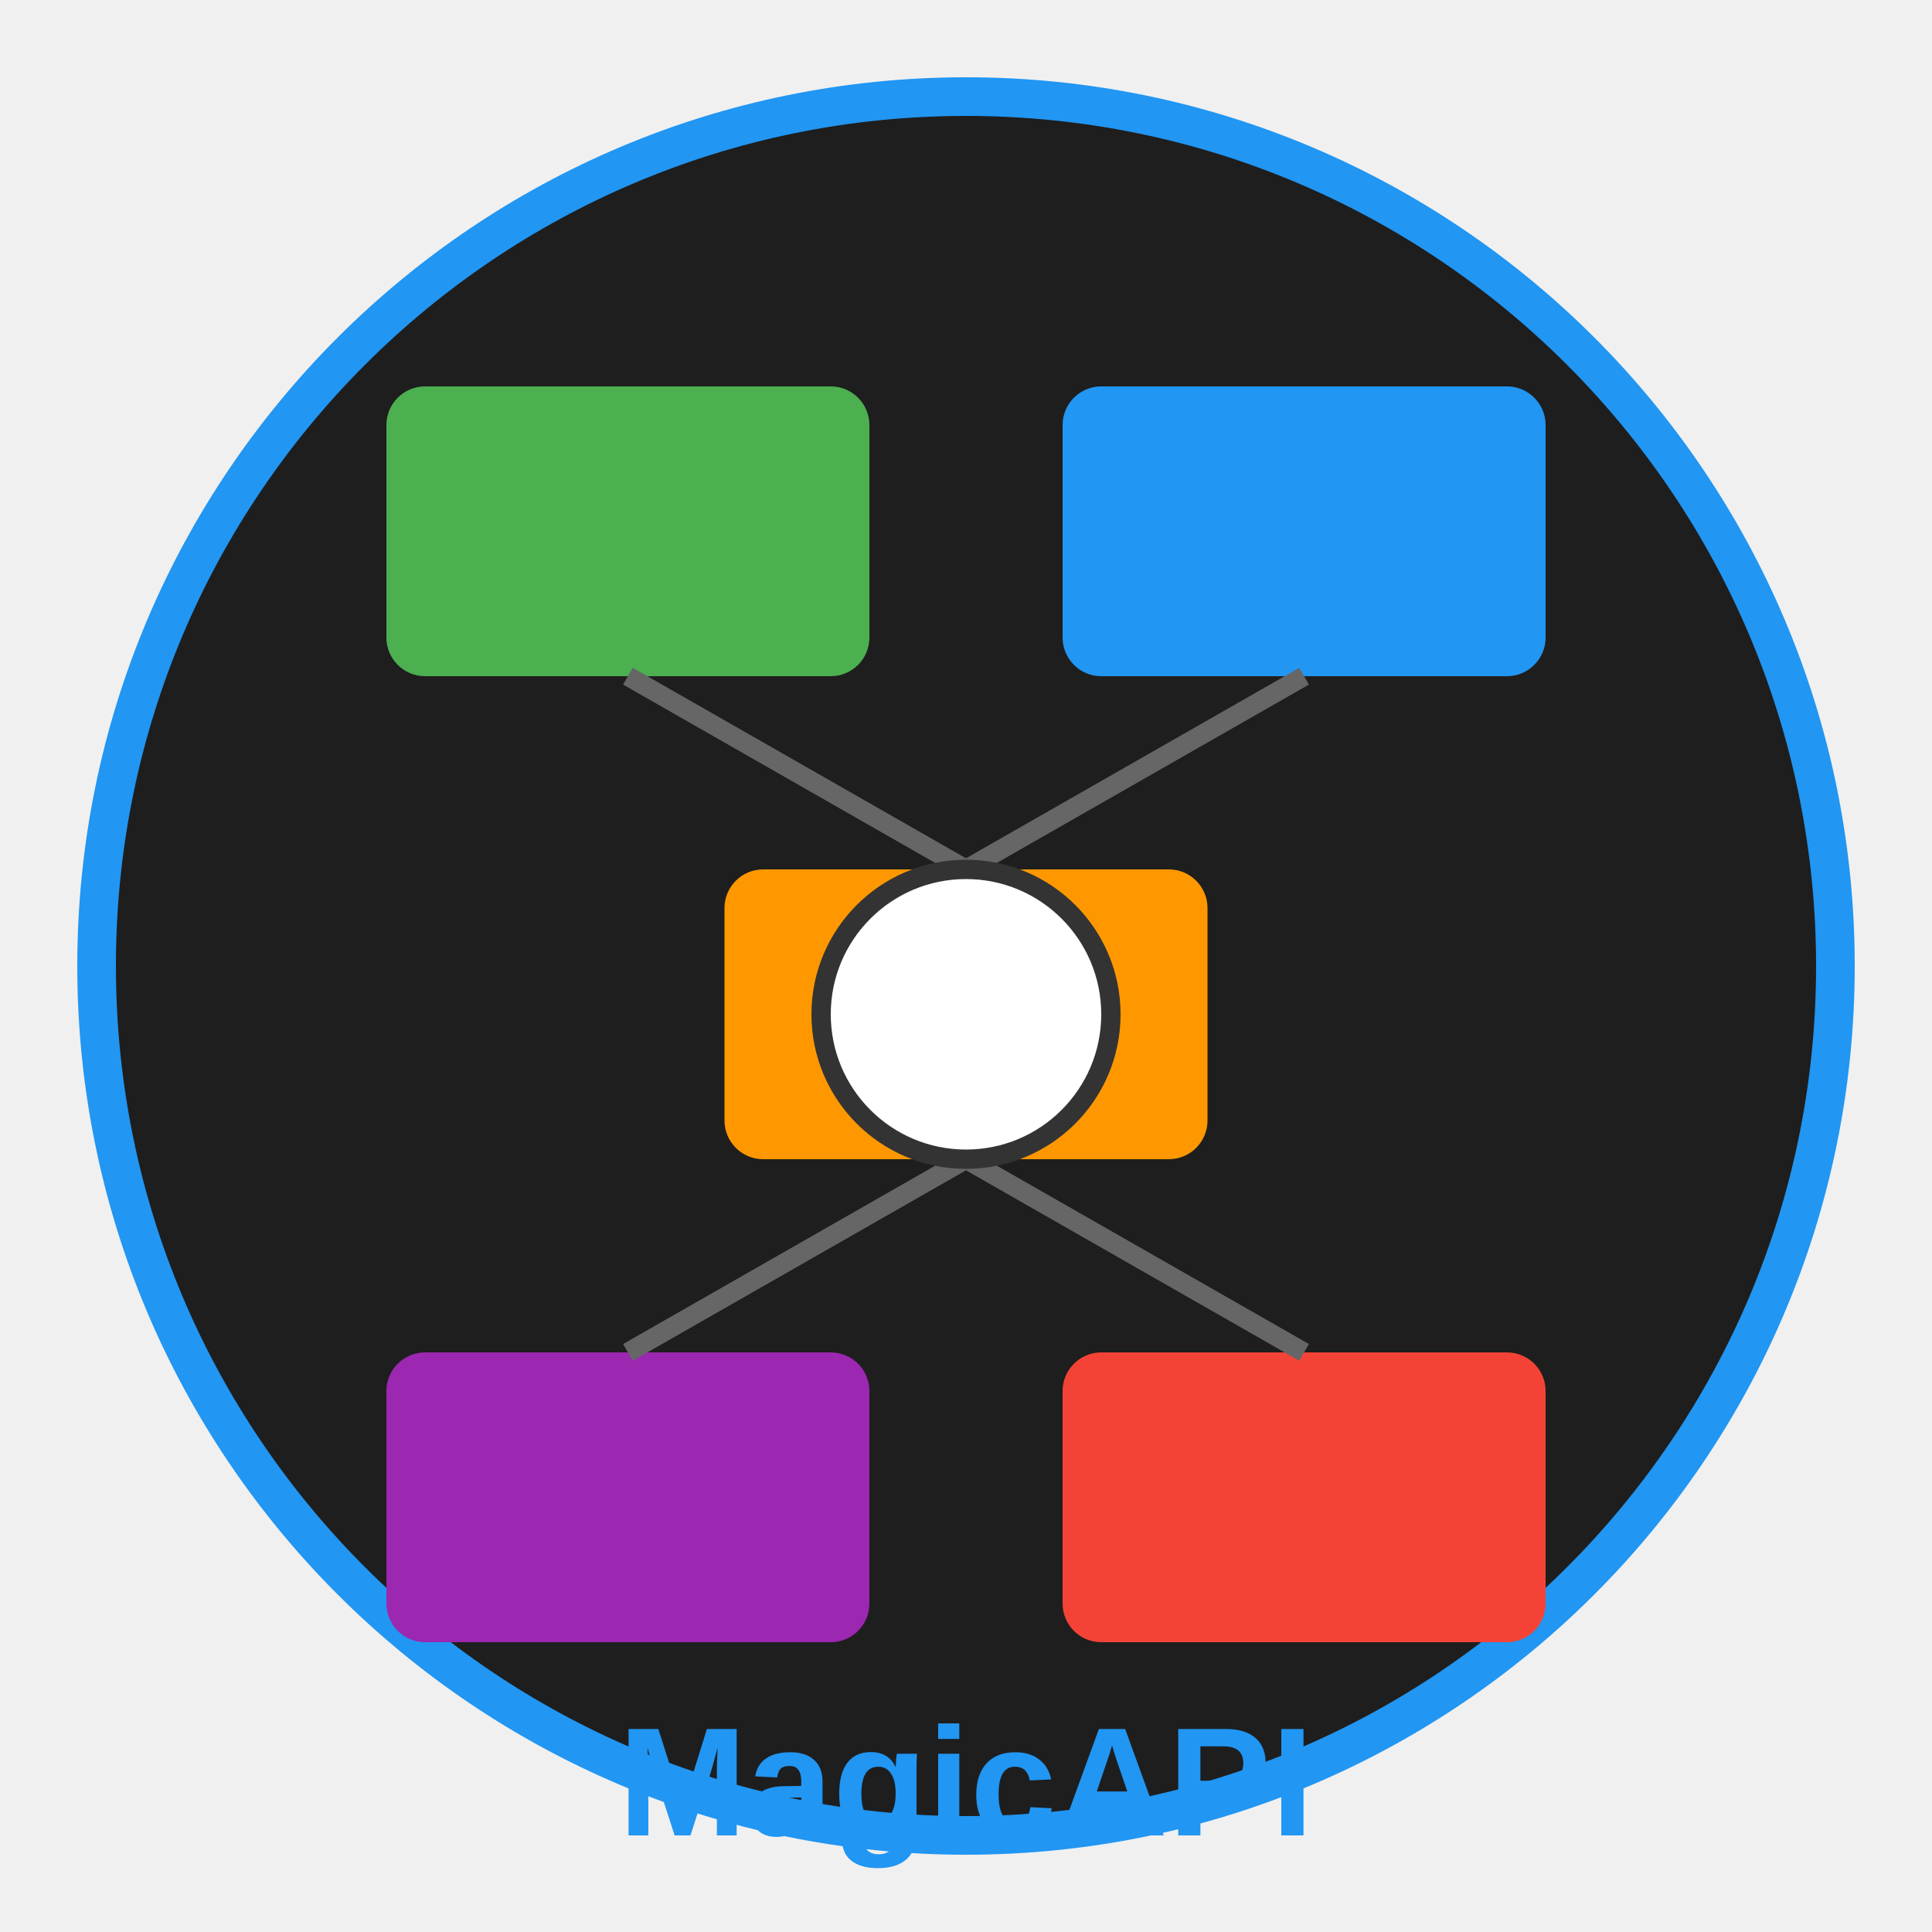
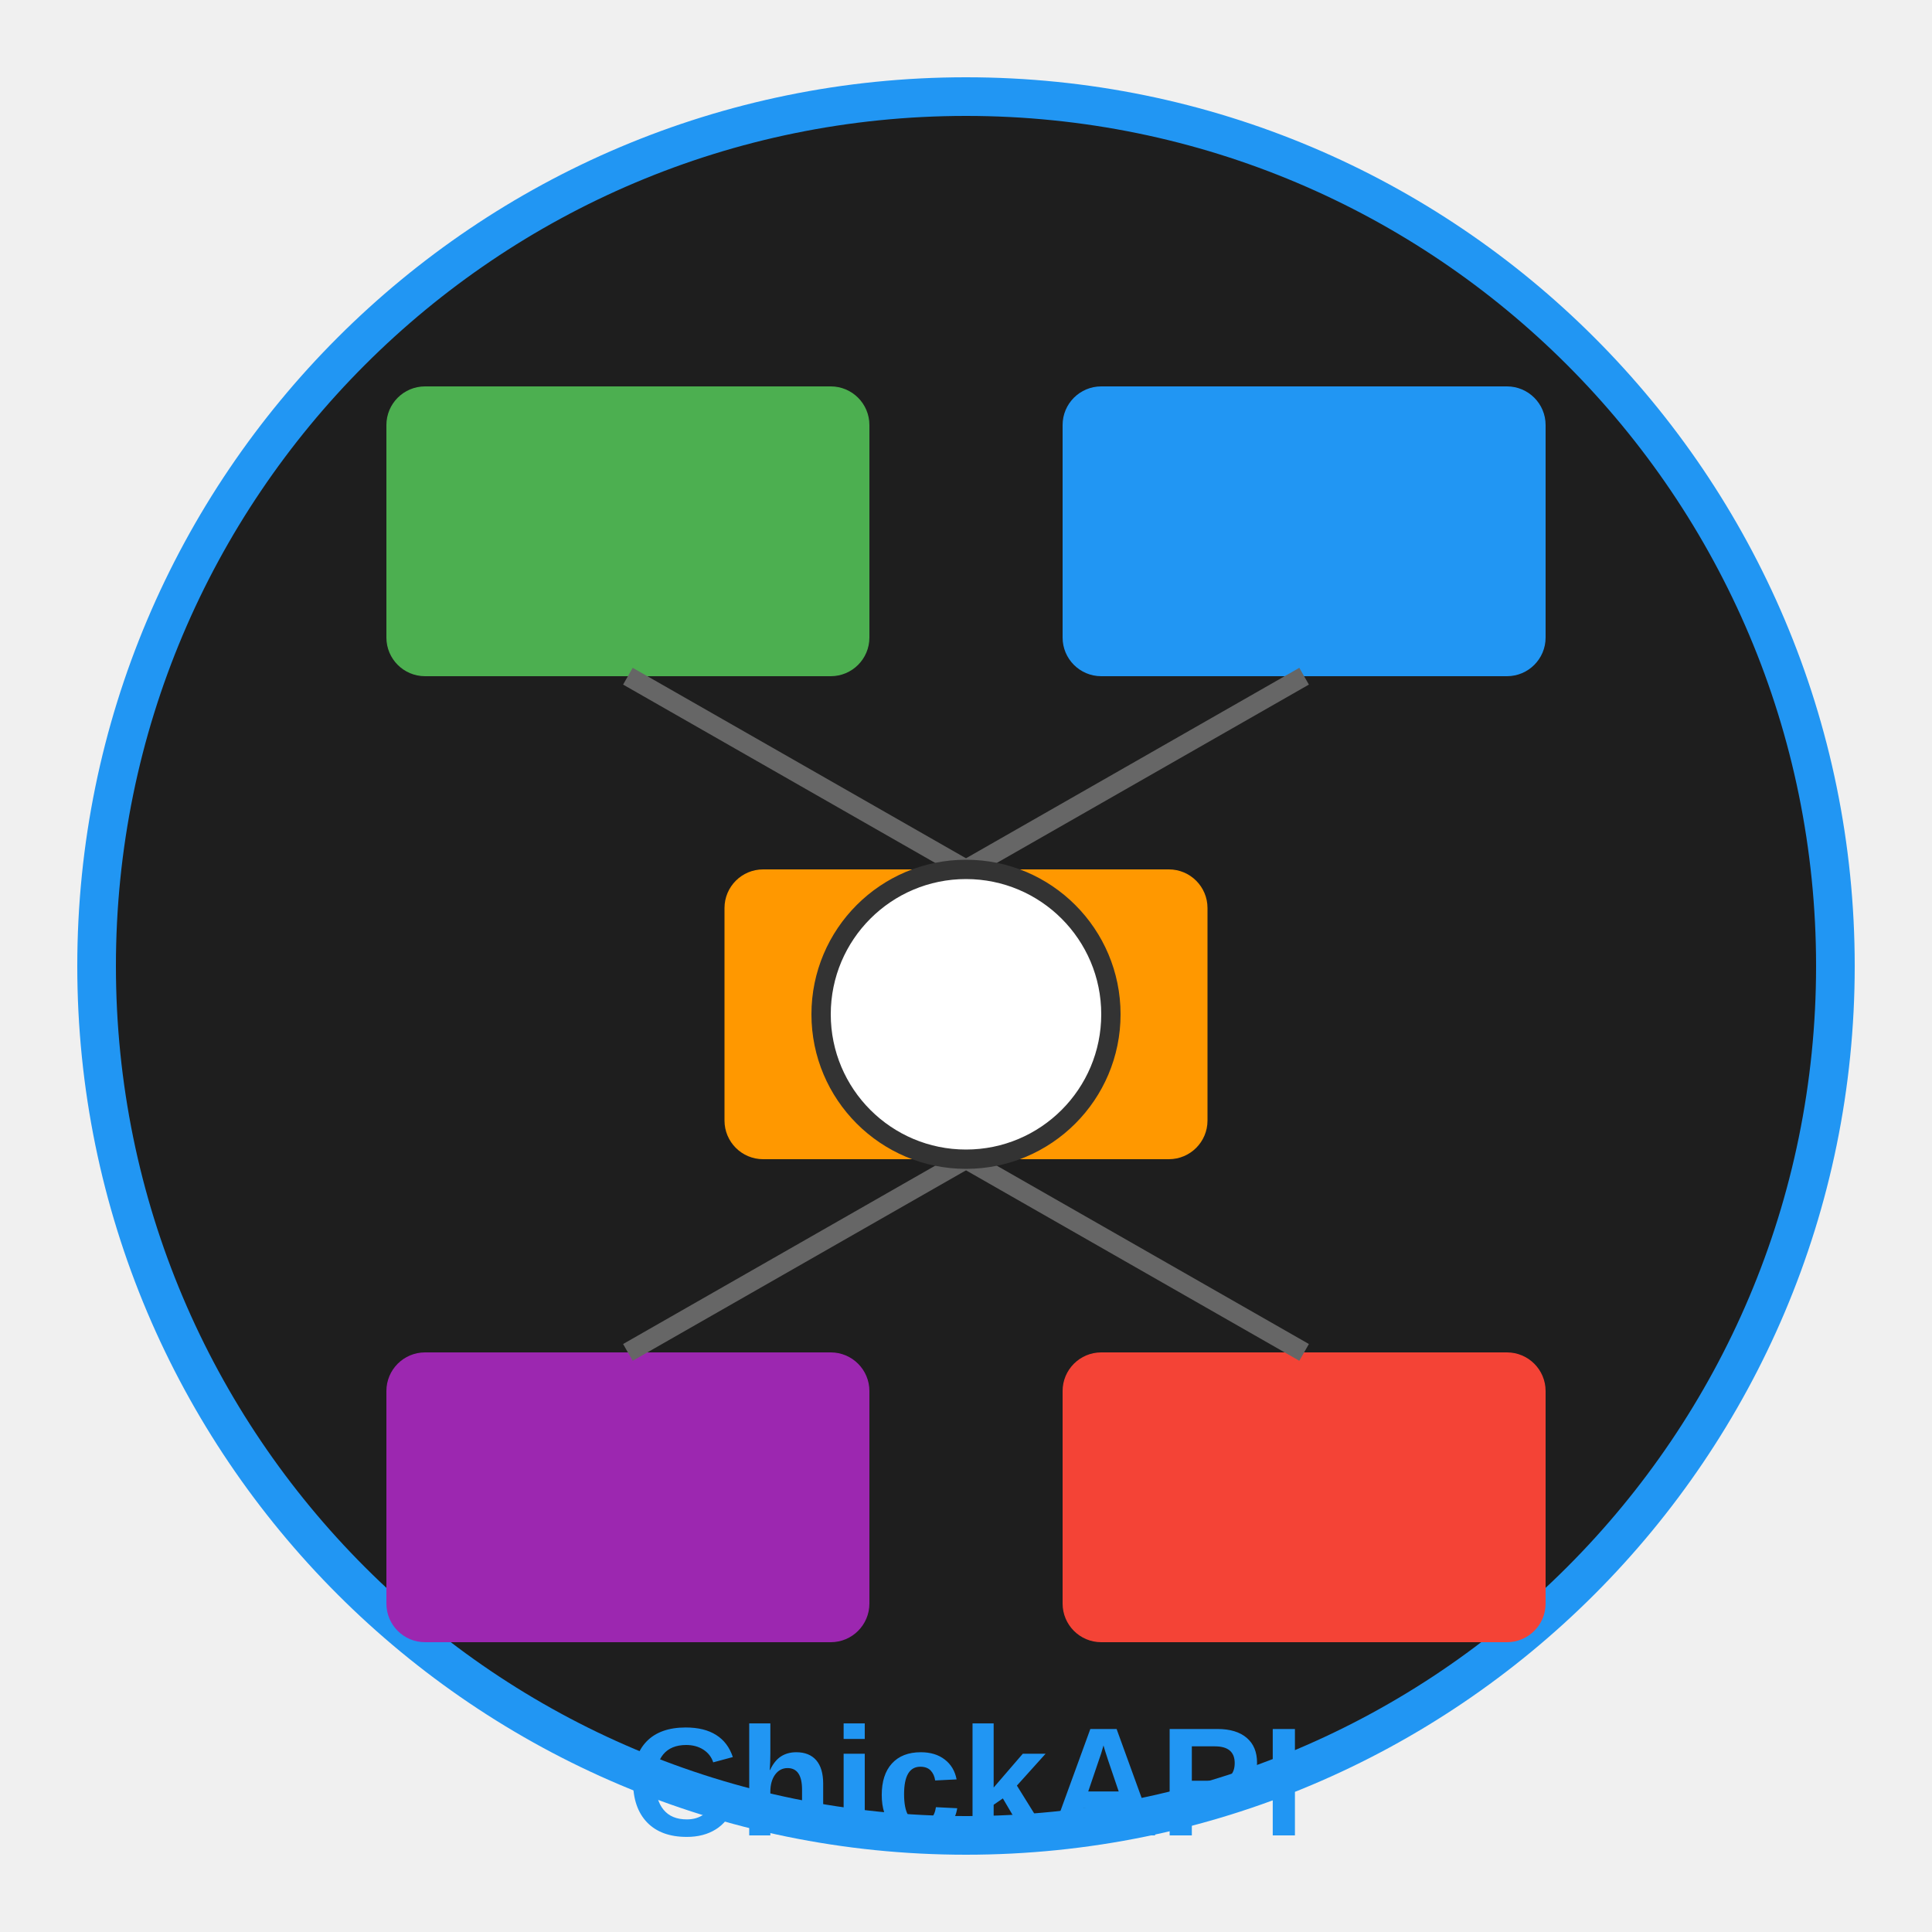
<svg xmlns="http://www.w3.org/2000/svg" width="200" height="200" viewBox="0 0 200 200" fill="none">
  <circle cx="100" cy="100" r="90" fill="#1e1e1e" stroke="#2196f3" stroke-width="4" />
  <rect x="40" y="40" width="50" height="30" rx="4" fill="#4CAF50" />
  <rect x="110" y="40" width="50" height="30" rx="4" fill="#2196F3" />
  <rect x="75" y="90" width="50" height="30" rx="4" fill="#FF9800" />
  <rect x="40" y="140" width="50" height="30" rx="4" fill="#9C27B0" />
  <rect x="110" y="140" width="50" height="30" rx="4" fill="#F44336" />
  <path d="M65 70 L100 90" stroke="#666" stroke-width="2" />
  <path d="M135 70 L100 90" stroke="#666" stroke-width="2" />
  <path d="M100 120 L65 140" stroke="#666" stroke-width="2" />
  <path d="M100 120 L135 140" stroke="#666" stroke-width="2" />
  <circle cx="100" cy="105" r="15" fill="#fff" stroke="#333" stroke-width="2" />
-   <text x="100" y="190" text-anchor="middle" fill="#2196f3" font-family="Arial" font-size="16" font-weight="bold">MagicAPI</text>
+   <text x="100" y="190" text-anchor="middle" fill="#2196f3" font-family="Arial" font-size="16" font-weight="bold">ChickAPI</text>
</svg>
